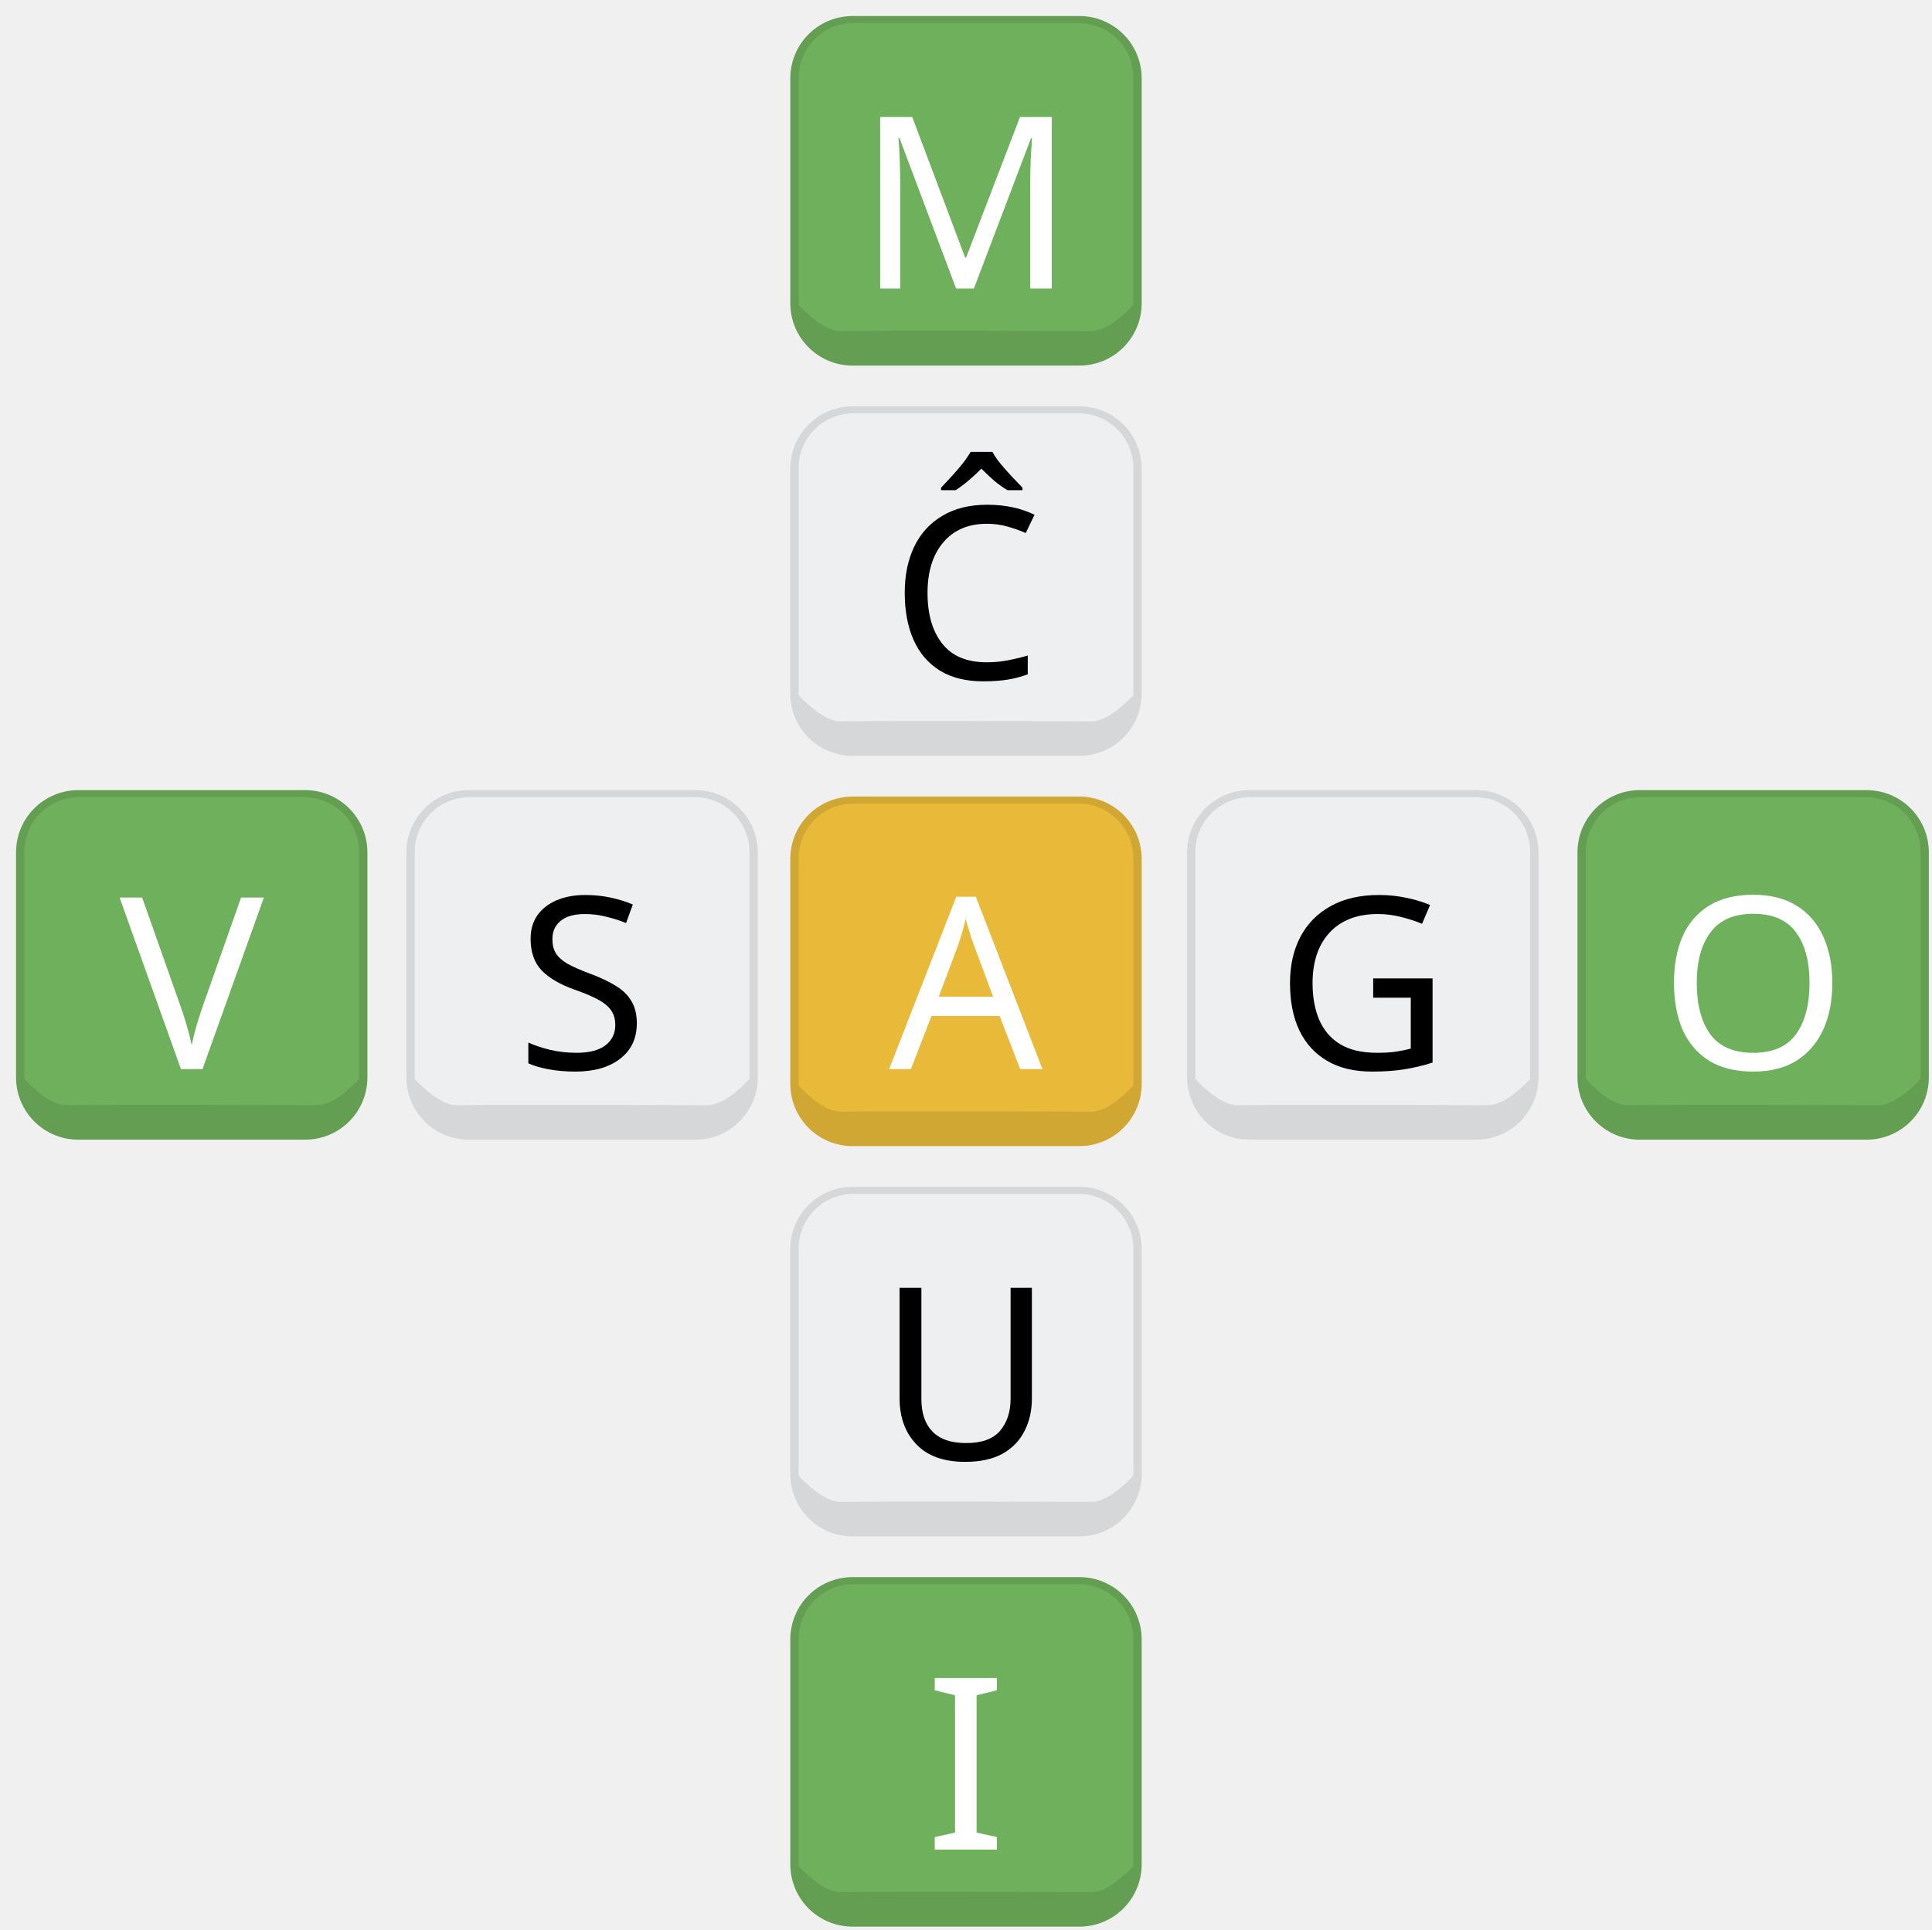
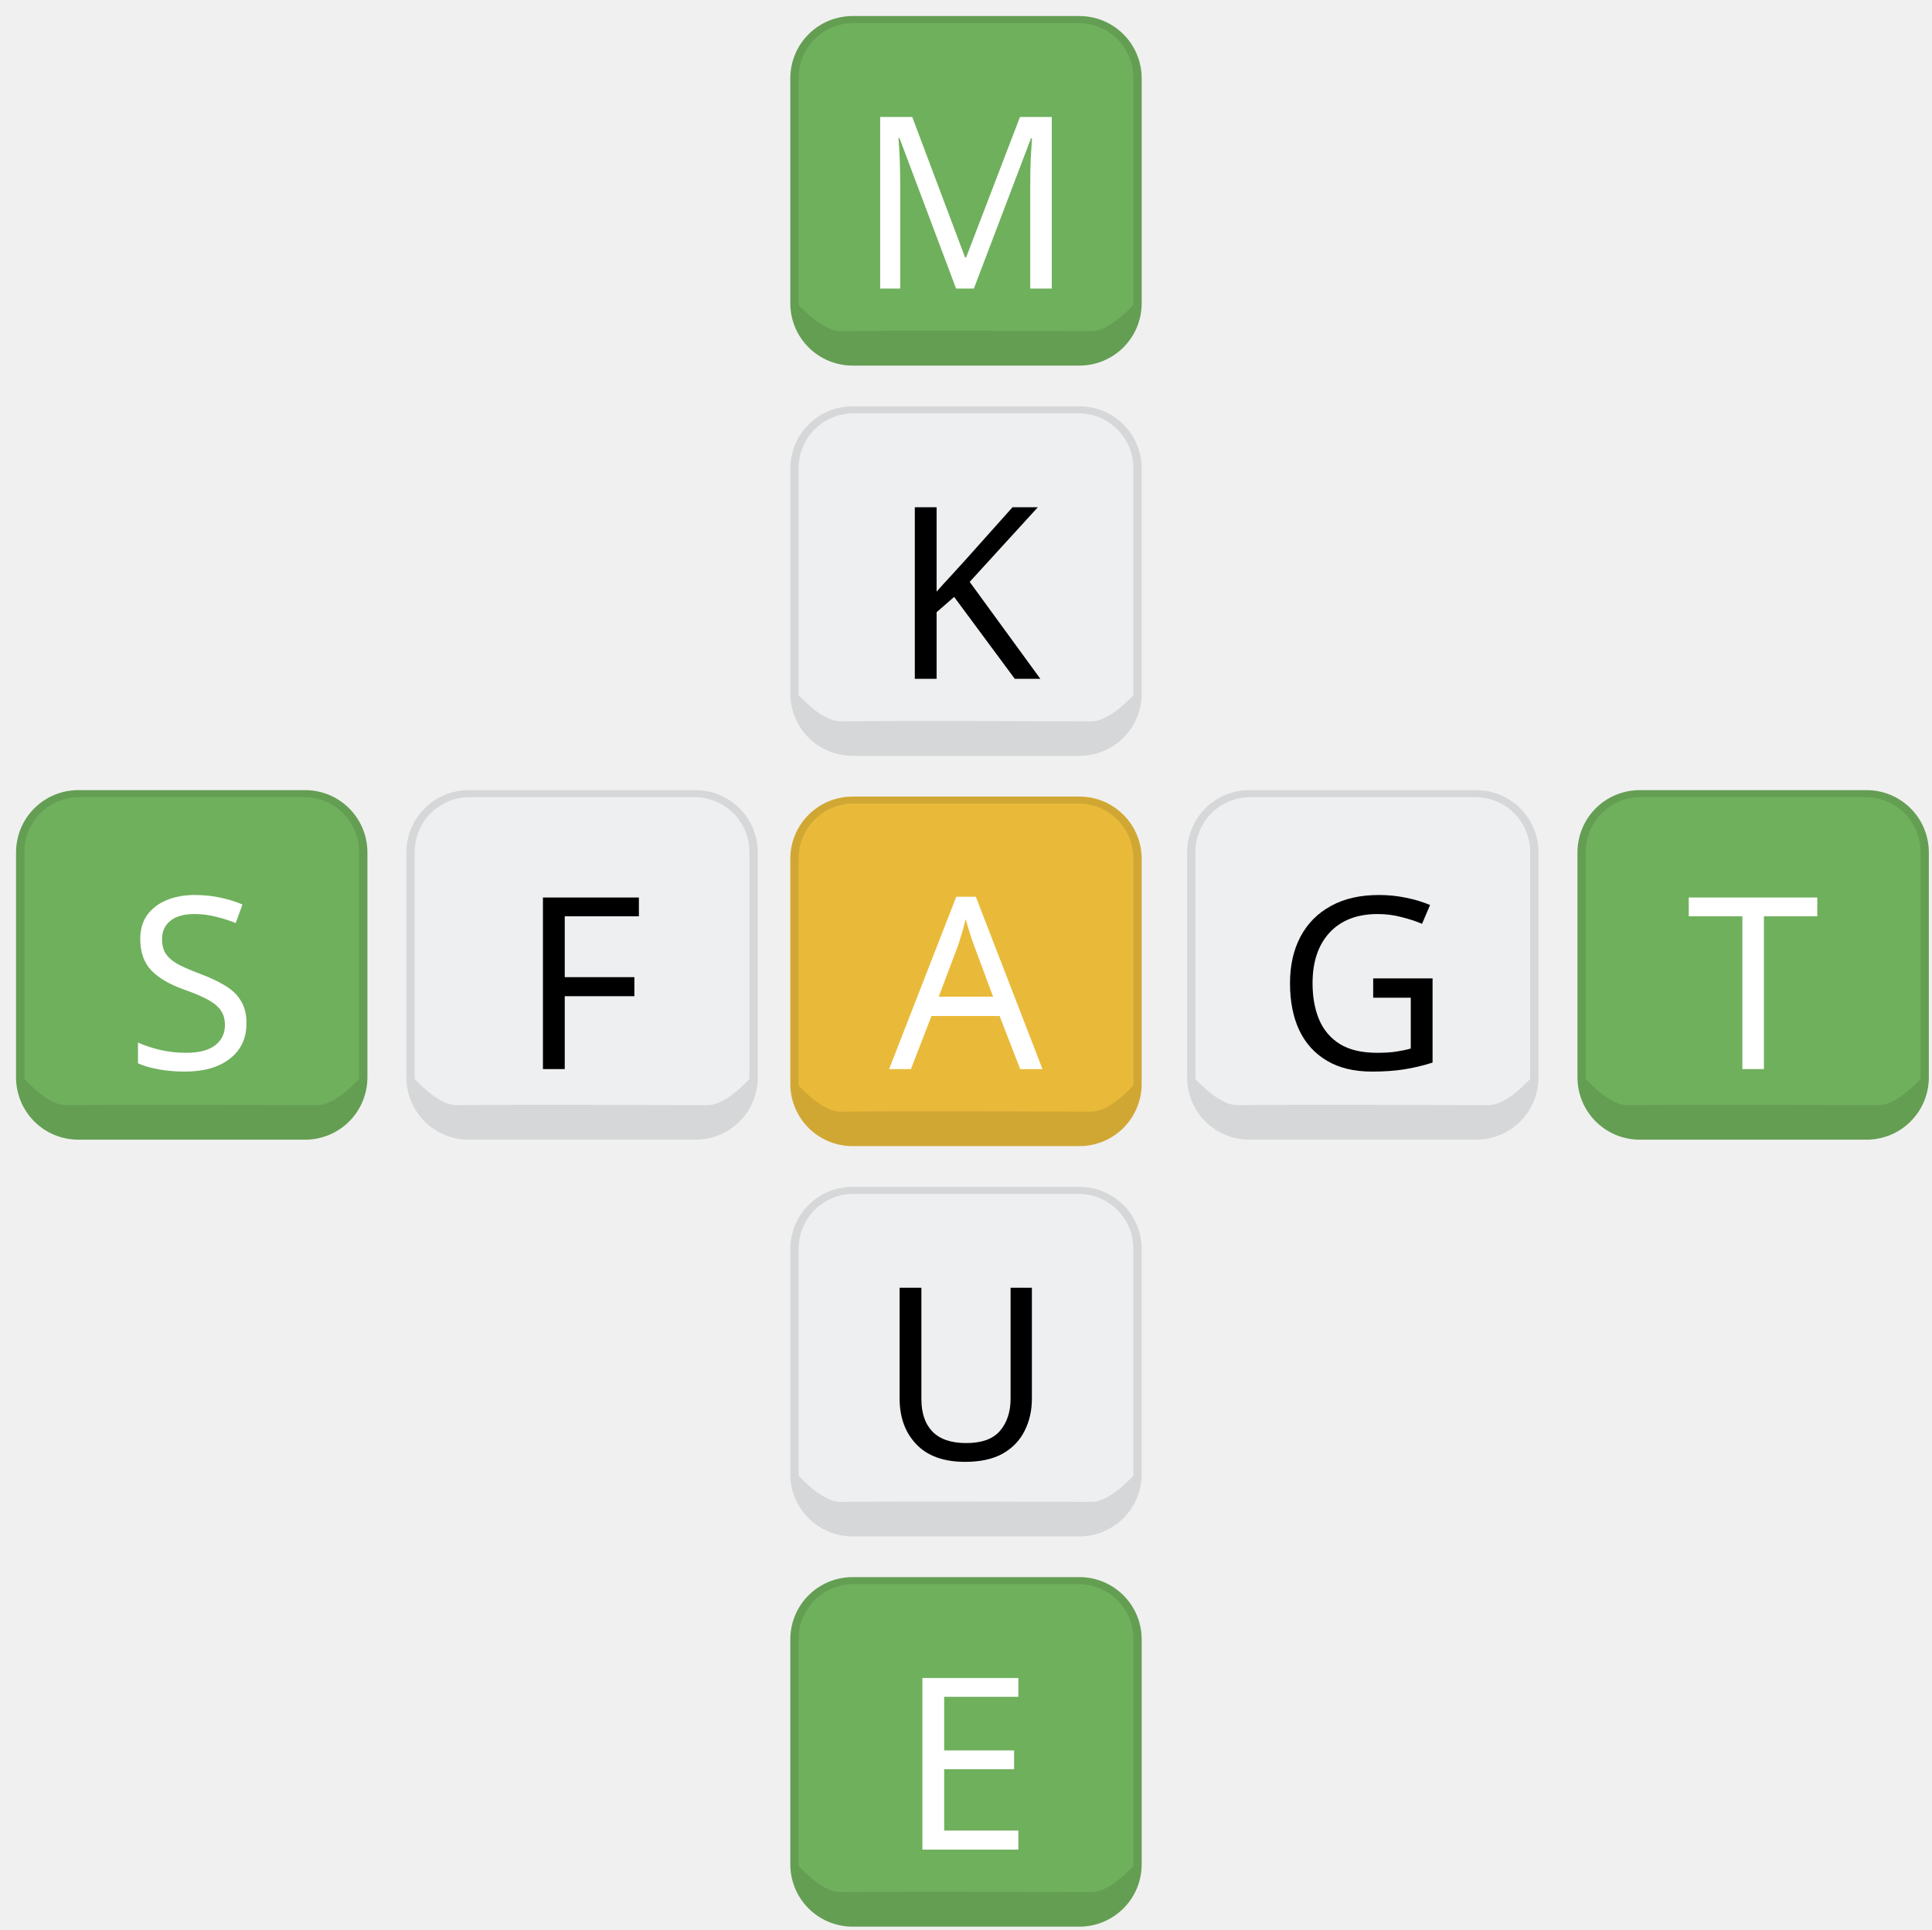
<svg xmlns="http://www.w3.org/2000/svg" viewBox="-1 -1 120.486 120.377" version="1.1">
  <defs>
    <rect id="tile-fill" width="21.424" height="21.318" x="0.326" y="0.201" ry="3.712" />
    <path id="tile-outline" d="M 3.892,0 C 1.736,0 0,1.736 0,3.892 v 14.021              c 0,2.156 1.736,3.892 3.892,3.892 h 14.129              c 2.156,0 3.892,-1.736 3.892,-3.892 V 3.892              C 21.913,1.736 20.177,0 18.021,0 Z m 0.053,0.438              h 5.2e-4 14.022 c 1.899,0 3.428,1.529 3.428,3.428              v 14.073 c 0,0.03 -0.004,0.059 -0.005,0.088              -0.437,0.447 -1.576,1.619 -2.605,1.626              -5.219,-0.009 -10.439,-0.049 -15.658,0 -1.029,-0.006              -2.168,-1.179 -2.605,-1.626 -7.5e-4,-0.03 -0.005,-0.059              -0.005,-0.088 V 3.866 c 0,-1.899 1.529,-3.428              3.428,-3.428 z" />
  </defs>
  <g transform="translate(48.286)">
    <use href="#tile-fill" fill="#6fb05c" />
    <use href="#tile-outline" fill="#649e53" />
  </g>
  <g transform="translate(48.286,24.344)">
    <use href="#tile-fill" fill="#edeff1" />
    <use href="#tile-outline" fill="#d5d7d8" />
  </g>
  <g transform="translate(48.286,48.688)">
    <use href="#tile-fill" fill="#e9ba3a" />
    <use href="#tile-outline" fill="#d1a734" />
  </g>
  <g transform="translate(48.286,73.032)">
    <use href="#tile-fill" fill="#edeff1" />
    <use href="#tile-outline" fill="#d5d7d8" />
  </g>
  <g transform="translate(48.286,97.376)">
    <use href="#tile-fill" fill="#6fb05c" />
    <use href="#tile-outline" fill="#649e53" />
  </g>
  <g transform="translate(0,48.286)">
    <use href="#tile-fill" fill="#6fb05c" />
    <use href="#tile-outline" fill="#649e53" />
  </g>
  <g transform="translate(24.344,48.286)">
    <use href="#tile-fill" fill="#edeff1" />
    <use href="#tile-outline" fill="#d5d7d8" />
  </g>
  <g transform="translate(73.032,48.286)">
    <use href="#tile-fill" fill="#edeff1" />
    <use href="#tile-outline" fill="#d5d7d8" />
  </g>
  <g transform="translate(97.376,48.286)">
    <use href="#tile-fill" fill="#6fb05c" />
    <use href="#tile-outline" fill="#649e53" />
  </g>
  <g text-anchor="middle" font-size="15" font-family="sans-serif">
    <text fill="white" x="59.242" y="17">M</text>
-     <text fill="black" x="59.242" y="41.344">Ĉ</text>
+     <text fill="black" x="59.242" y="41.344">K</text>
    <text fill="white" x="59.242" y="65.688">A</text>
    <text fill="black" x="59.242" y="90.032">U</text>
-     <text fill="white" x="59.242" y="114.376">I</text>
-     <text fill="white" x="10.957" y="65.688">V</text>
-     <text fill="black" x="35.3" y="65.688">S</text>
+     <text fill="white" x="59.242" y="114.376">E</text>
+     <text fill="white" x="10.957" y="65.688">S</text>
+     <text fill="black" x="35.3" y="65.688">F</text>
    <text fill="black" x="83.989" y="65.688">G</text>
-     <text fill="white" x="108.332" y="65.688">O</text>
+     <text fill="white" x="108.332" y="65.688">T</text>
  </g>
</svg>
